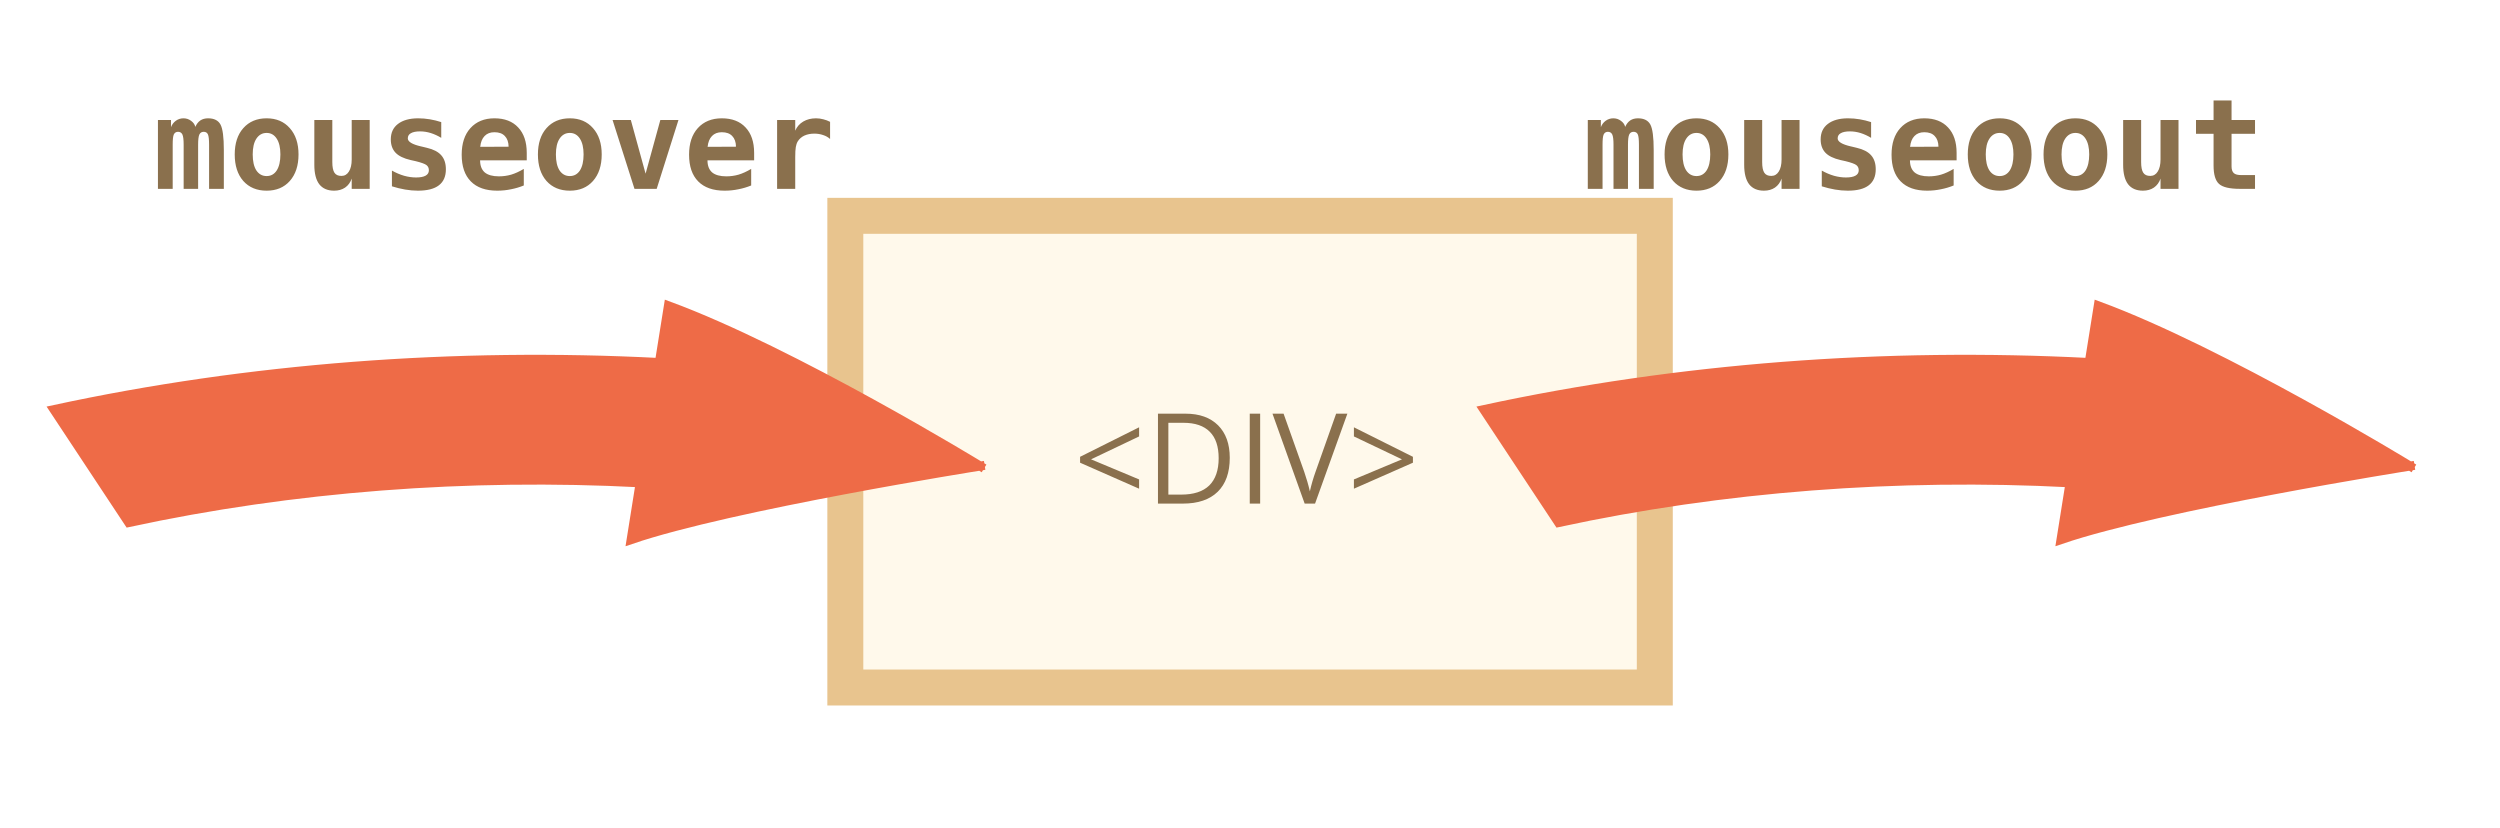
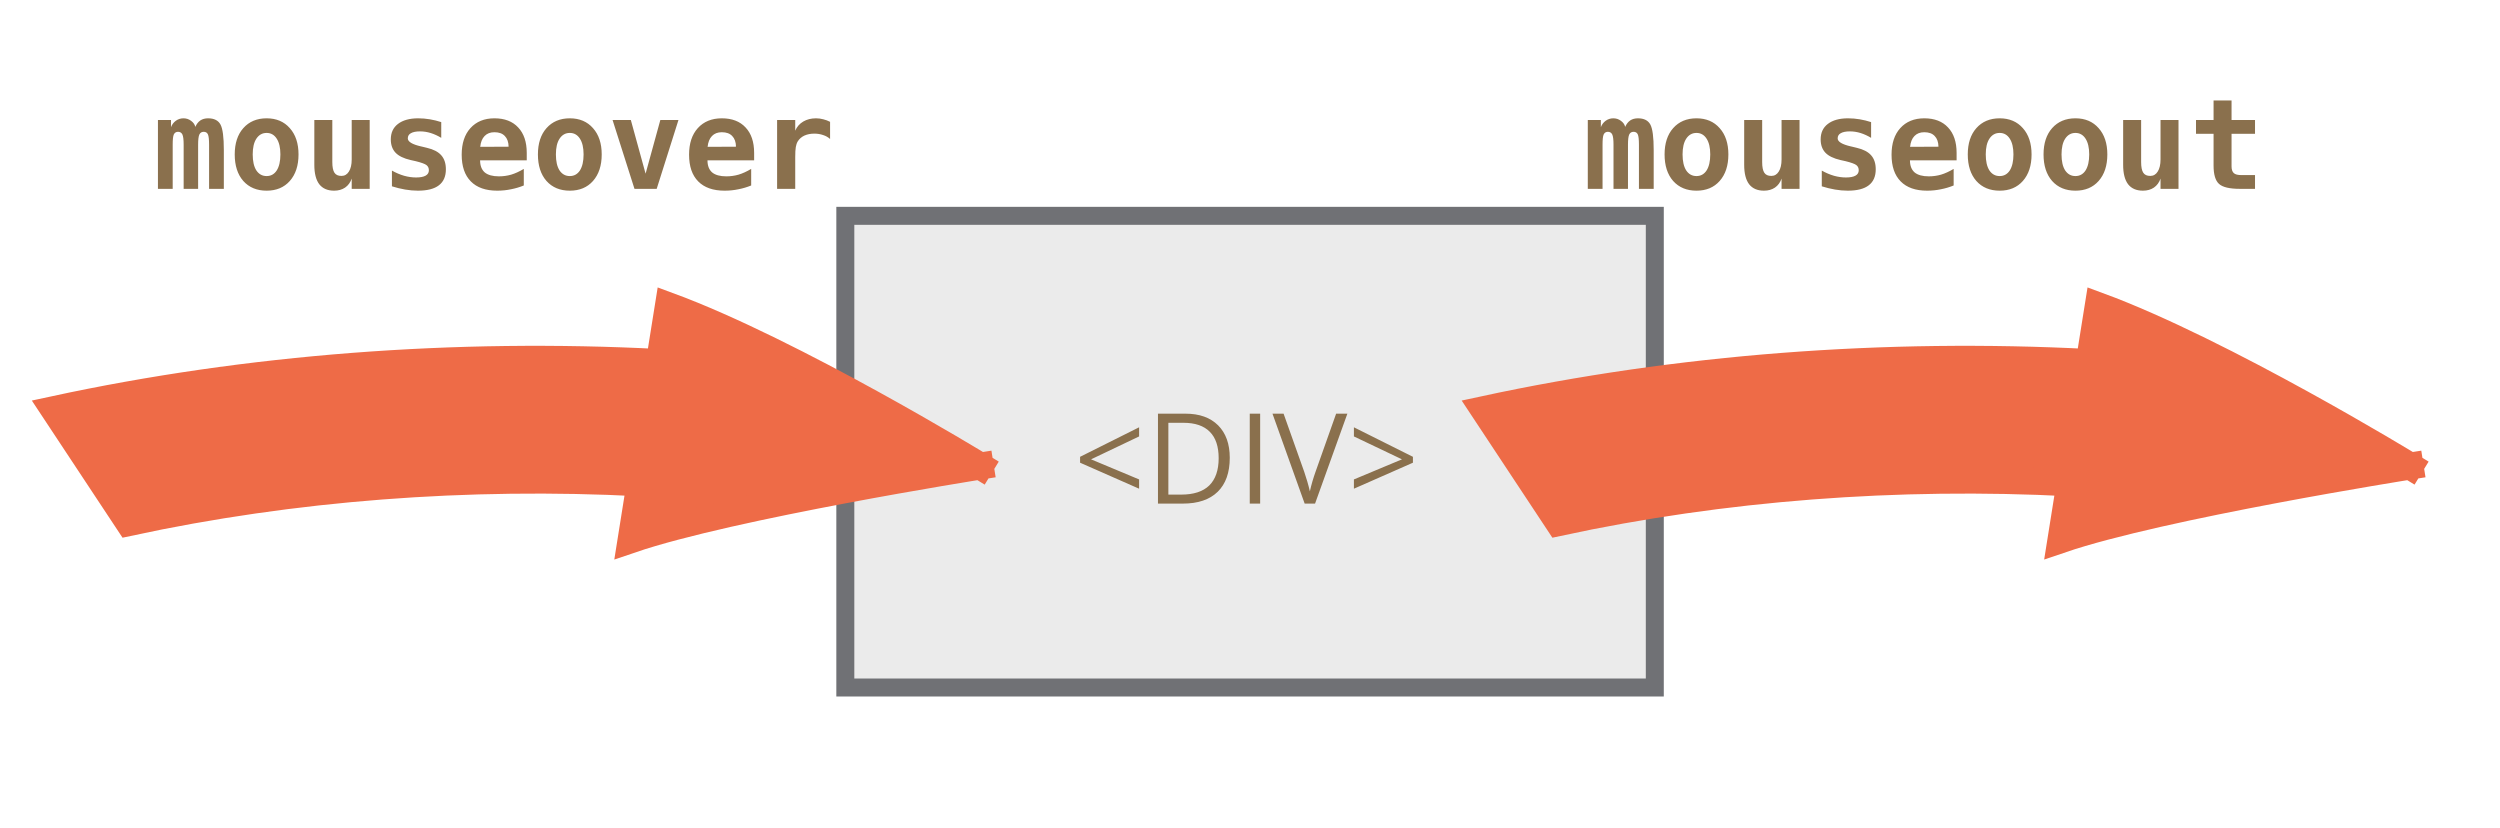
<svg xmlns="http://www.w3.org/2000/svg" width="278px" height="92px" viewBox="0 0 278 92" version="1.1">
  <defs />
  <g id="combined" stroke="none" stroke-width="1" fill="none" fill-rule="evenodd">
    <g id="mouseover-mouseout.svg">
-       <rect id="Rectangle-6" stroke="#E8C48E" stroke-width="4" fill="#FFF9EB" x="94" y="24" width="90.014" height="52.451" />
+       <rect id="Rectangle-6" stroke="#707175" stroke-width="2" fill="#EBEBEB" x="94" y="24" width="90.014" height="52.451" />
      <text id="&lt;DIV&gt;" font-family="Open Sans" font-size="14" font-weight="526" fill="#8A704D">
        <tspan x="119.385" y="56">&lt;DIV&gt;</tspan>
      </text>
-       <path d="M109,51.828 C109,51.828 88.159,39.089 74.327,34 C73.991,36.104 73.656,38.208 73.32,40.311 C50.649,39.133 27.624,40.877 6,45.545 C8.77,49.734 11.54,53.922 14.31,58.11 C32.58,54.166 52.034,52.693 71.189,53.688 C70.853,55.793 70.518,57.896 70.183,60 C81.309,56.209 109,51.828 109,51.828" id="Fill-55" stroke="#EE6B47" stroke-linecap="square" fill="#EE6B47" />
+       <path d="M109,51.828 C109,51.828 88.159,39.089 74.327,34 C73.991,36.104 73.656,38.208 73.32,40.311 C50.649,39.133 27.624,40.877 6,45.545 C8.77,49.734 11.54,53.922 14.31,58.11 C32.58,54.166 52.034,52.693 71.189,53.688 C70.853,55.793 70.518,57.896 70.183,60 C81.309,56.209 109,51.828 109,51.828" id="Fill-55" stroke="#EE6B47" stroke-width="3" stroke-linecap="square" fill="#EE6B47" />
      <text id="mouseover" font-family="Consolas" font-size="14" font-weight="bold" fill="#8A704D">
        <tspan x="17" y="21">mouseover</tspan>
      </text>
-       <path d="M268,51.828 C268,51.828 247.159,39.089 233.327,34 C232.991,36.104 232.656,38.208 232.32,40.311 C209.649,39.133 186.624,40.877 165,45.545 C167.77,49.734 170.54,53.922 173.31,58.11 C191.58,54.166 211.034,52.693 230.189,53.688 C229.853,55.793 229.518,57.896 229.183,60 C240.309,56.209 268,51.828 268,51.828" id="Fill-56" stroke="#EE6B47" stroke-linecap="square" fill="#EE6B47" />
+       <path d="M268,51.828 C268,51.828 247.159,39.089 233.327,34 C232.991,36.104 232.656,38.208 232.32,40.311 C209.649,39.133 186.624,40.877 165,45.545 C167.77,49.734 170.54,53.922 173.31,58.11 C191.58,54.166 211.034,52.693 230.189,53.688 C229.853,55.793 229.518,57.896 229.183,60 C240.309,56.209 268,51.828 268,51.828" id="Fill-56" stroke="#EE6B47" stroke-width="3" stroke-linecap="square" fill="#EE6B47" />
      <text id="mouseoout" font-family="Consolas" font-size="14" font-weight="bold" fill="#8A704D">
        <tspan x="176" y="21">mouseoout</tspan>
      </text>
    </g>
  </g>
</svg>
